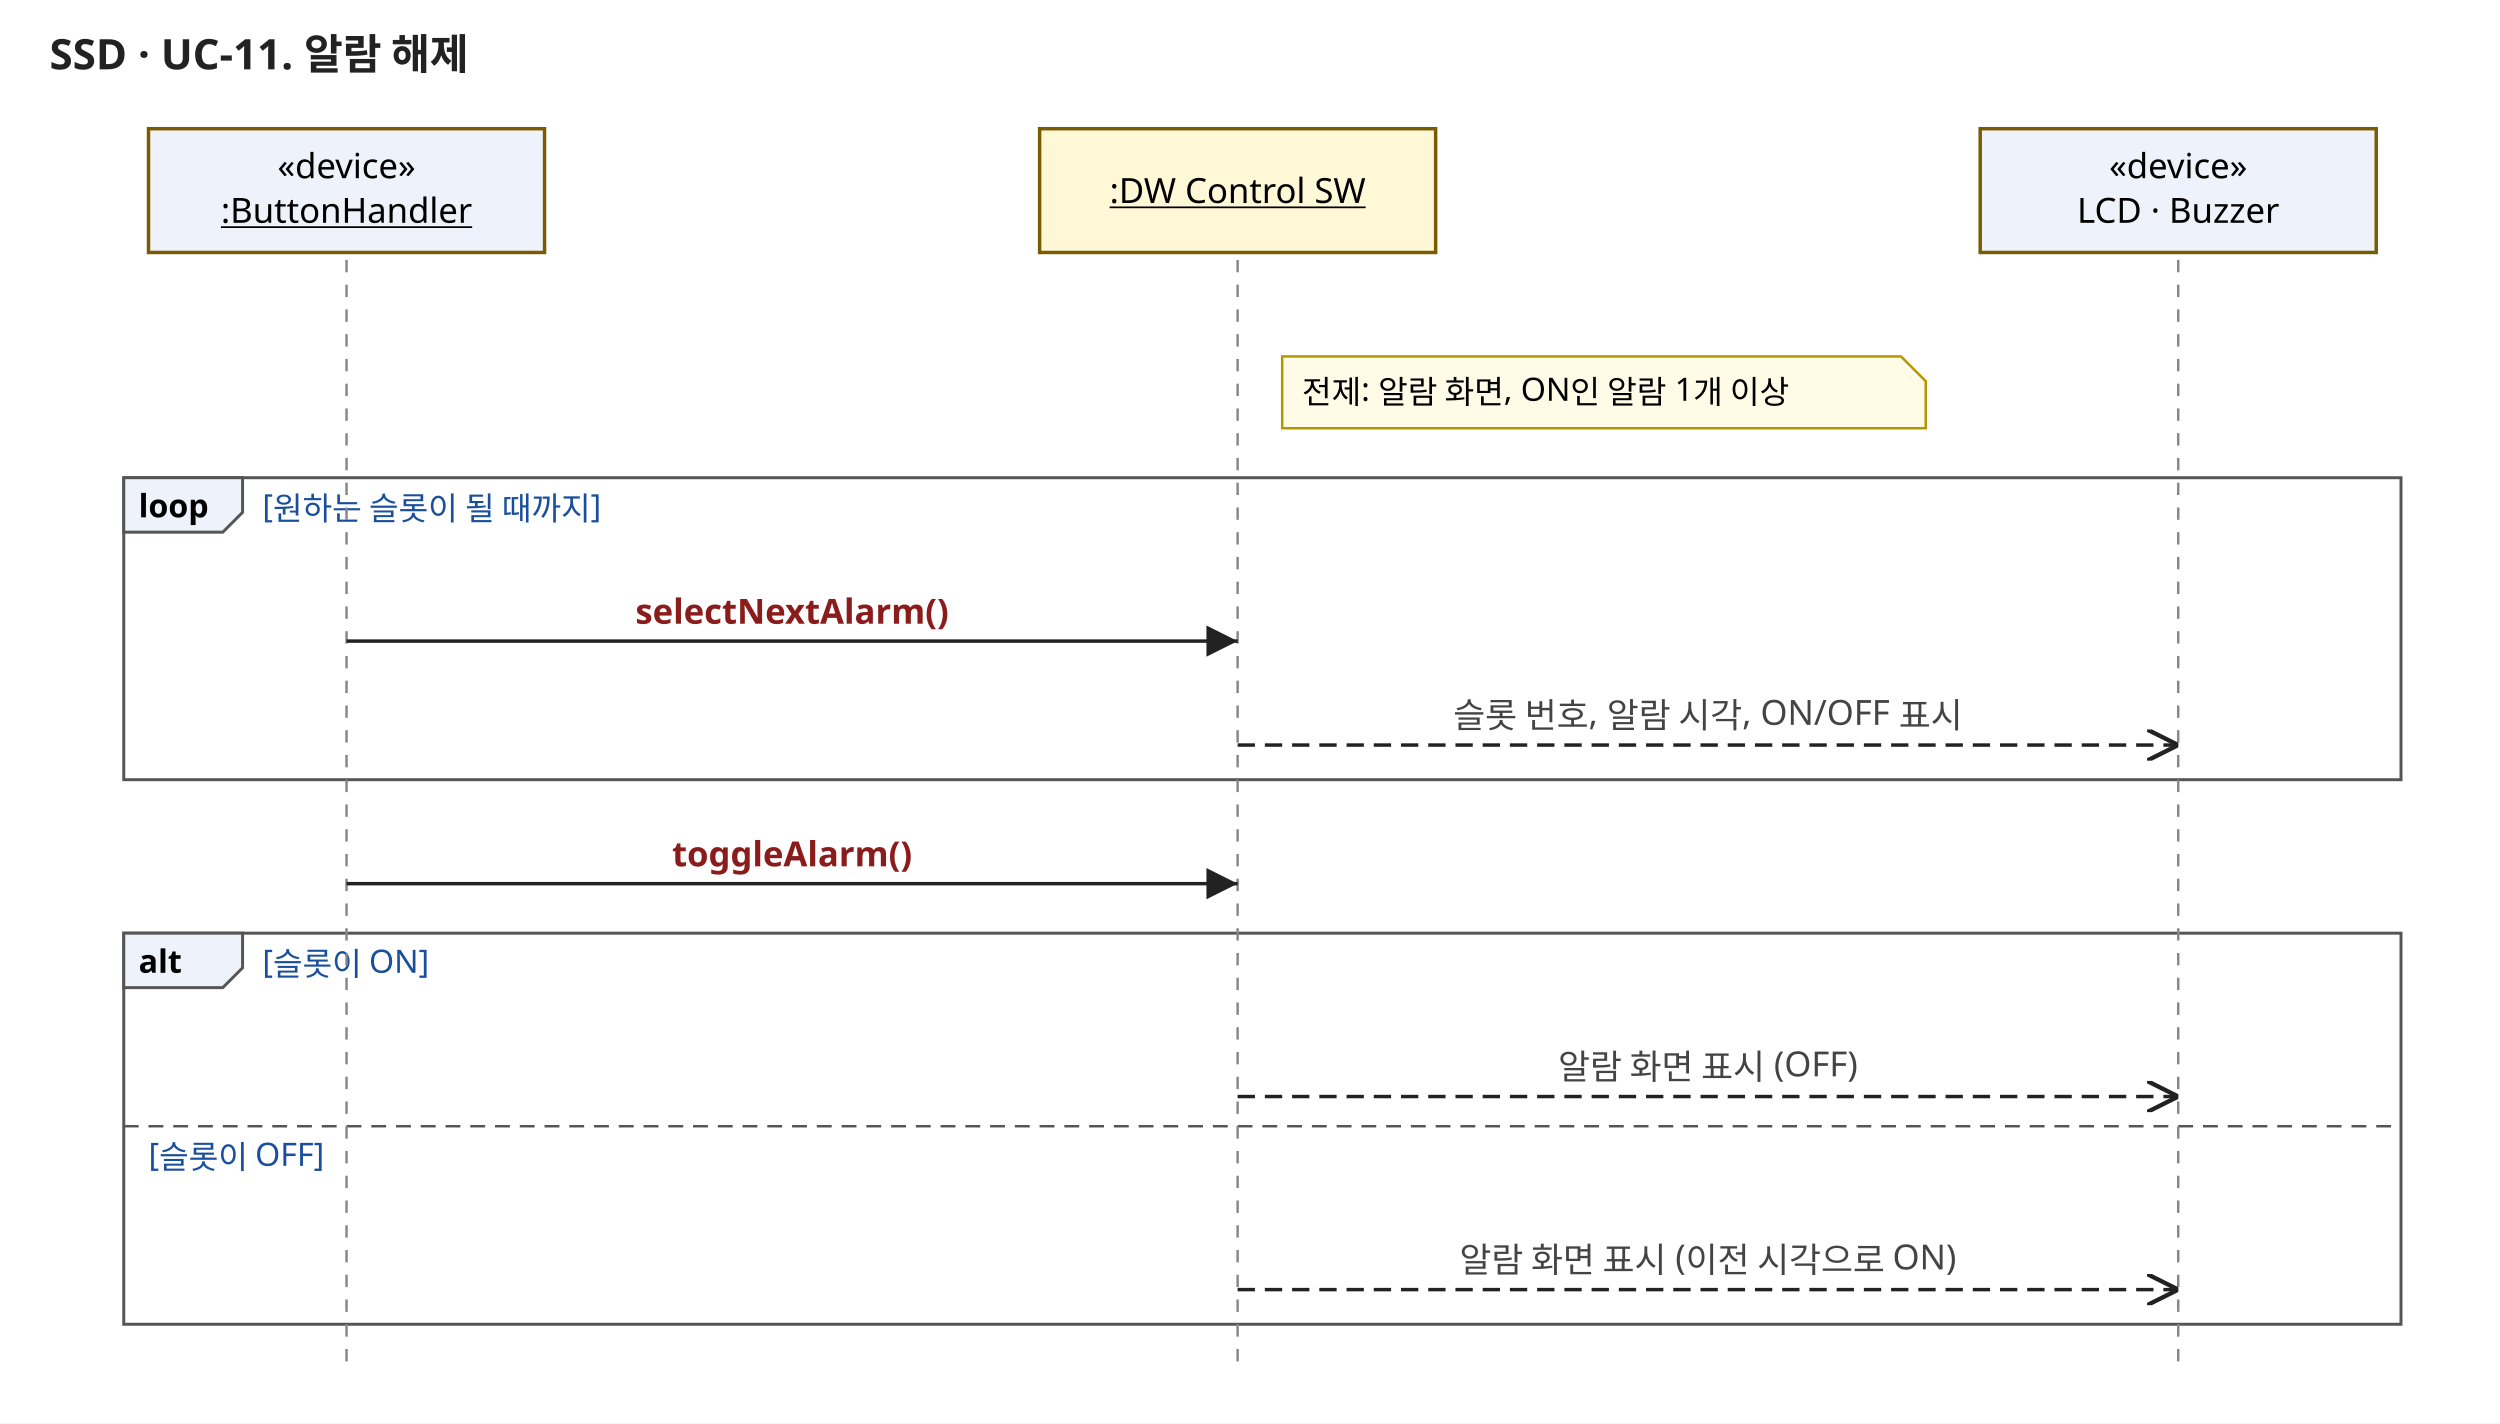
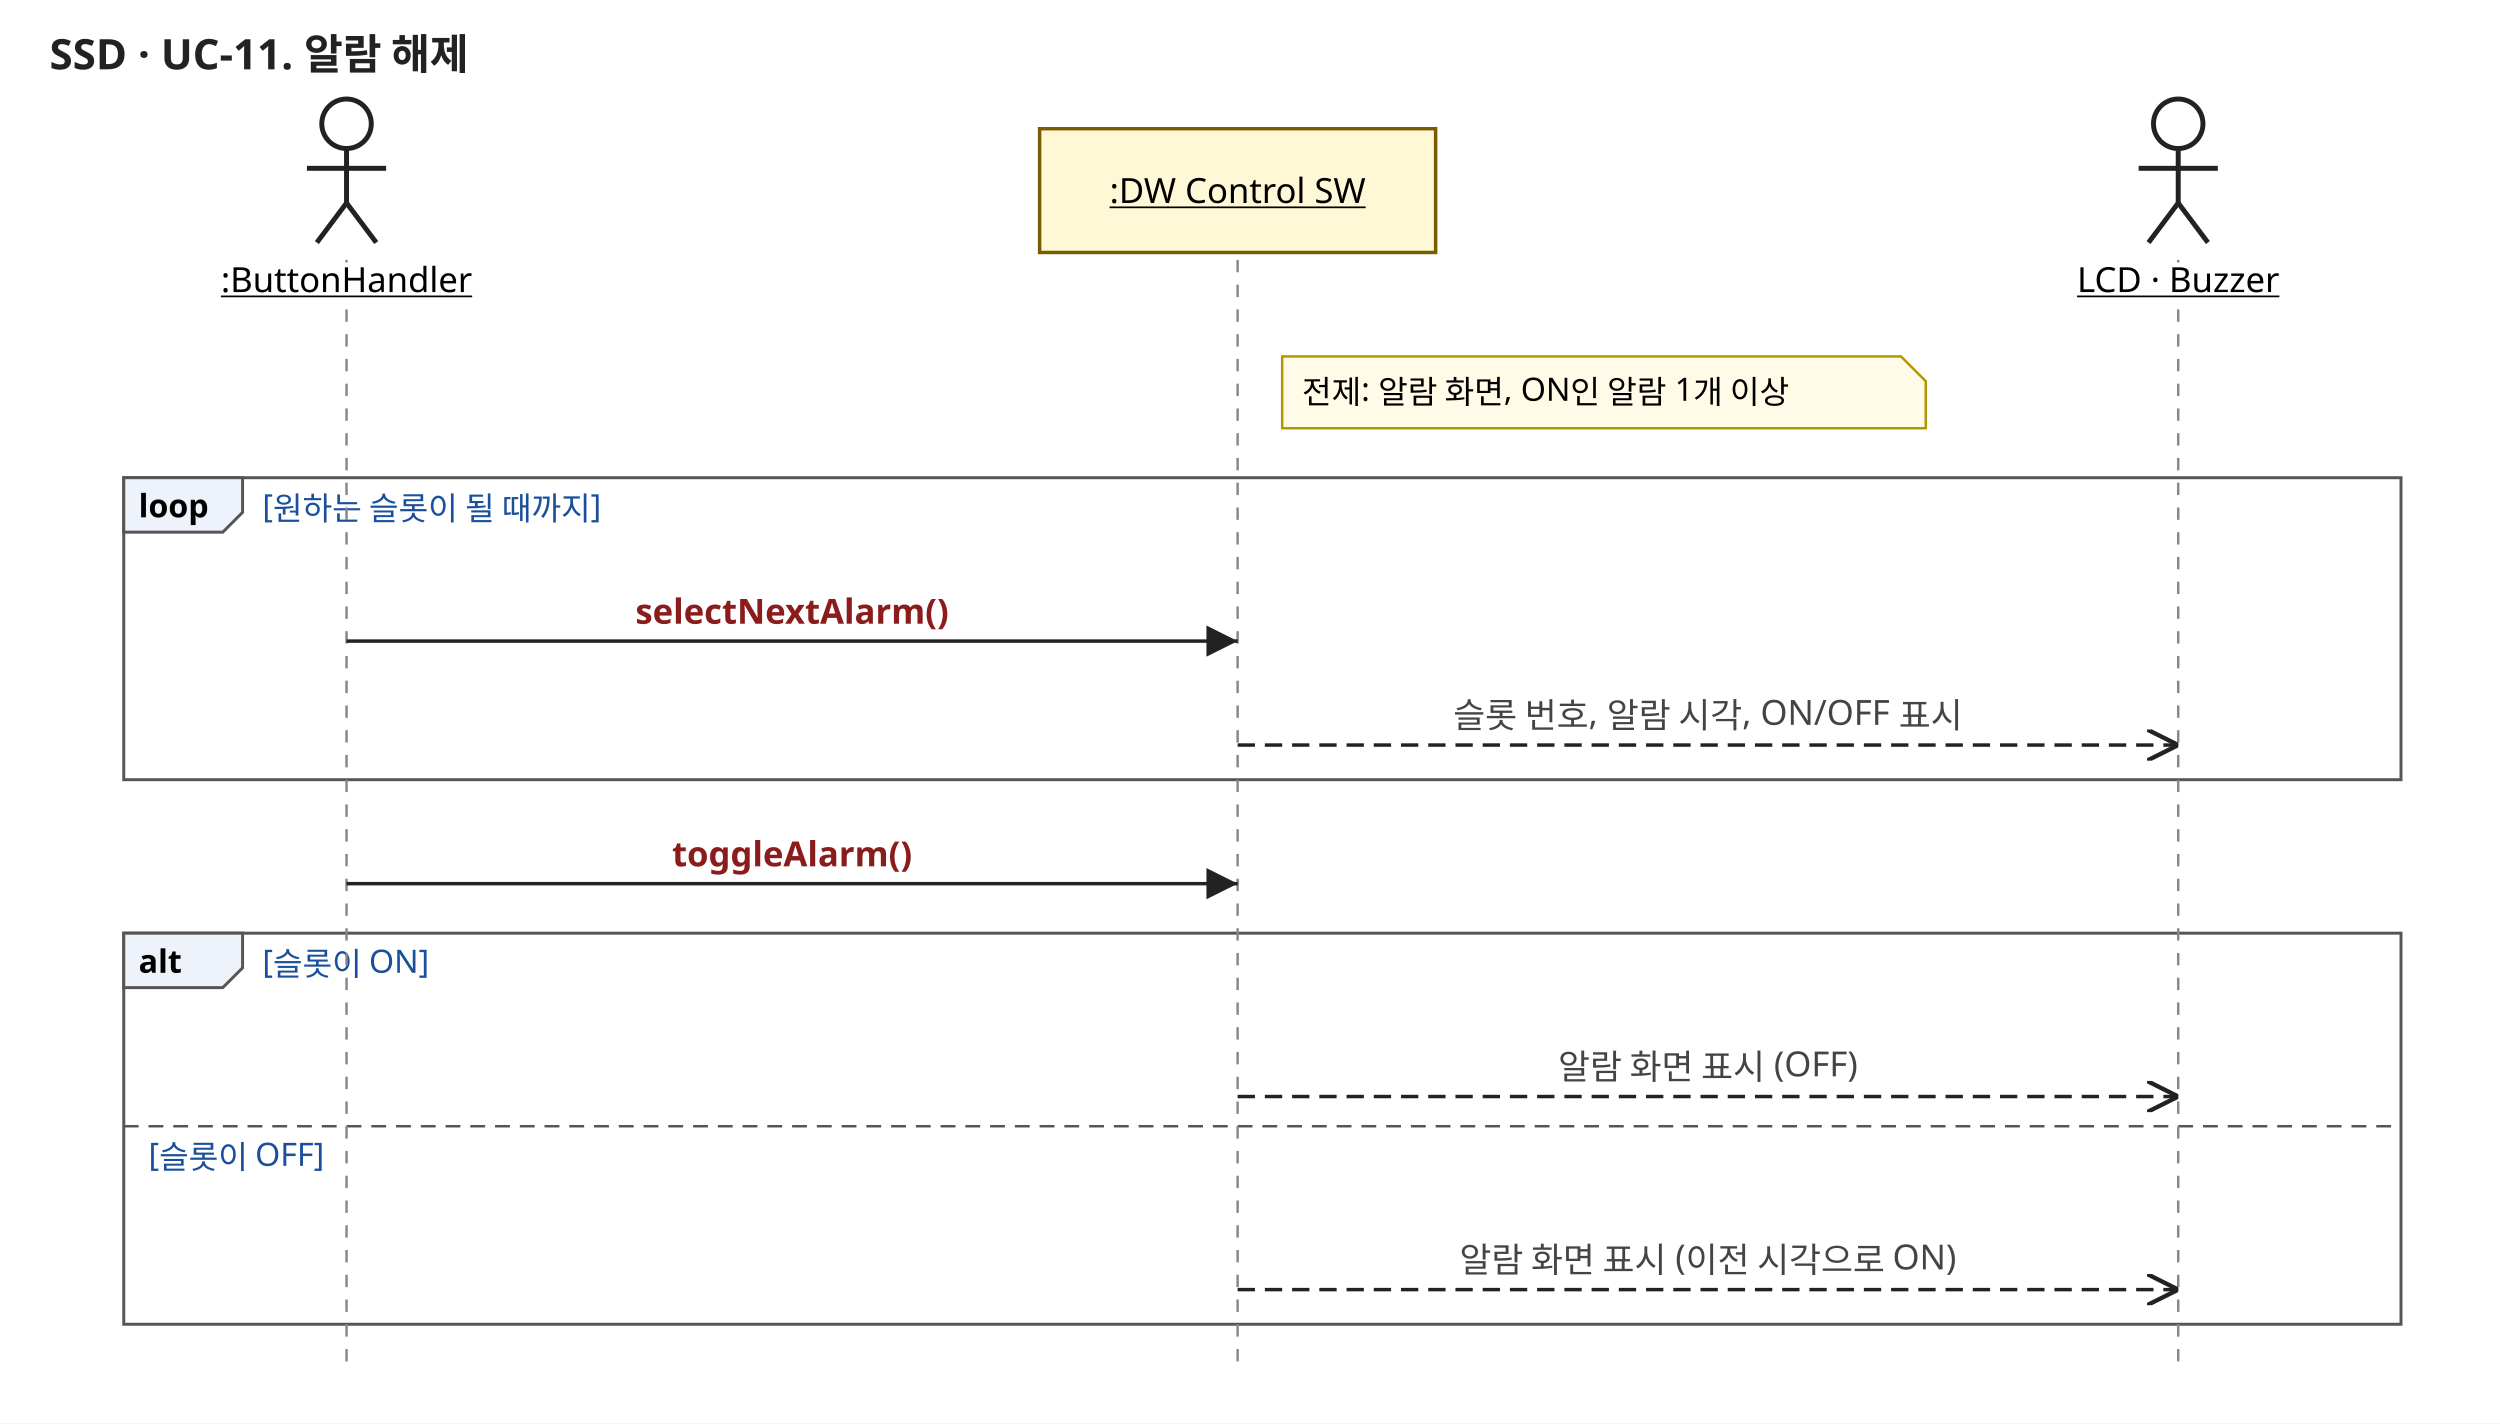
<svg xmlns="http://www.w3.org/2000/svg" width="1010" height="575" viewBox="0 0 1010 575" font-family="Malgun Gothic, Apple SD Gothic Neo, Noto Sans KR, WenQuanYi Zen Hei, sans-serif">
  <defs>
    <marker id="fill" viewBox="0 0 10 10" refX="10" refY="5" markerWidth="9" markerHeight="9" orient="auto">
      <path d="M0,0 L10,5 L0,10 z" fill="#222" />
    </marker>
    <marker id="open" viewBox="0 0 10 10" refX="10" refY="5" markerWidth="9" markerHeight="9" orient="auto">
      <path d="M0,0 L10,5 L0,10" fill="none" stroke="#222" stroke-width="1.4" />
    </marker>
  </defs>
  <rect width="1010" height="575" fill="#fff" />
  <text x="20" y="28" font-size="17" font-weight="bold" fill="#222">SSD · UC-11. 알람 해제</text>
  <rect x="50" y="193" width="920" height="122" fill="none" stroke="#555" stroke-width="1.2" />
  <path d="M50,193 h48 v14 l-8,8 h-40 z" fill="#eef2fa" stroke="#555" stroke-width="1.2" />
  <text x="56" y="209" font-size="13" font-weight="bold">loop</text>
  <text x="106" y="209" font-size="13" fill="#1a4f9c">[원하는 슬롯이 될 때까지]</text>
  <rect x="50" y="377" width="920" height="158" fill="none" stroke="#555" stroke-width="1.2" />
  <path d="M50,377 h48 v14 l-8,8 h-40 z" fill="#eef2fa" stroke="#555" stroke-width="1.2" />
  <text x="56" y="393" font-size="13" font-weight="bold">alt</text>
  <text x="106" y="393" font-size="13" fill="#1a4f9c">[슬롯이 ON]</text>
  <line x1="50" y1="455" x2="970" y2="455" stroke="#555" stroke-dasharray="6 4" />
  <text x="60" y="471" font-size="13" fill="#1a4f9c">[슬롯이 OFF]</text>
  <line x1="140" y1="105" x2="140" y2="555" stroke="#888" stroke-dasharray="5 5" />
-   <rect x="60" y="52" width="160" height="50" fill="#eef2fa" stroke="#7a5c00" stroke-width="1.4" />
-   <text x="140" y="72" text-anchor="middle" font-size="14">«device»</text>
-   <text x="140" y="90" text-anchor="middle" font-size="14" text-decoration="underline">:ButtonHandler</text>
+   <g stroke="#222" stroke-width="2" fill="none">
+     <circle cx="140" cy="50" r="10" />
+     <line x1="140" y1="60" x2="140" y2="82" />
+     <line x1="124" y1="68" x2="156" y2="68" />
+     <line x1="140" y1="82" x2="128" y2="98" />
+     <line x1="140" y1="82" x2="152" y2="98" />
+   </g>
+   <text x="140" y="118" text-anchor="middle" font-size="14" text-decoration="underline" stroke="#fff" stroke-width="4" paint-order="stroke">:ButtonHandler</text>
  <line x1="500" y1="105" x2="500" y2="555" stroke="#888" stroke-dasharray="5 5" />
  <rect x="420" y="52" width="160" height="50" fill="#fff8d6" stroke="#7a5c00" stroke-width="1.4" />
  <text x="500" y="82" text-anchor="middle" font-size="14" text-decoration="underline">:DW Control SW</text>
  <line x1="880" y1="105" x2="880" y2="555" stroke="#888" stroke-dasharray="5 5" />
-   <rect x="800" y="52" width="160" height="50" fill="#eef2fa" stroke="#7a5c00" stroke-width="1.4" />
-   <text x="880" y="72" text-anchor="middle" font-size="14">«device»</text>
-   <text x="880" y="90" text-anchor="middle" font-size="14">LCD · Buzzer</text>
+   <g stroke="#222" stroke-width="2" fill="none">
+     <circle cx="880" cy="50" r="10" />
+     <line x1="880" y1="60" x2="880" y2="82" />
+     <line x1="864" y1="68" x2="896" y2="68" />
+     <line x1="880" y1="82" x2="868" y2="98" />
+     <line x1="880" y1="82" x2="892" y2="98" />
+   </g>
+   <text x="880" y="118" text-anchor="middle" font-size="14" text-decoration="underline" stroke="#fff" stroke-width="4" paint-order="stroke">LCD · Buzzer</text>
  <path d="M518,144 h250 l10,10 v19 h-260 z" fill="#fffbe6" stroke="#b39500" />
  <text x="526" y="163" font-size="13">전제: 알람 화면, ON인 알람 1개 이상</text>
  <line x1="140" y1="259" x2="500" y2="259" stroke="#222" stroke-width="1.4" marker-end="url(#fill)" />
  <text x="320.0" y="252" text-anchor="middle" font-size="14" font-weight="bold" fill="#8a1c1c">selectNextAlarm()</text>
  <line x1="500" y1="301" x2="880" y2="301" stroke="#222" stroke-width="1.4" stroke-dasharray="7 4" marker-end="url(#open)" />
  <text x="690.0" y="294" text-anchor="middle" font-size="14" font-weight="normal" fill="#444">슬롯 번호, 알람 시각, ON/OFF 표시</text>
  <line x1="140" y1="357" x2="500" y2="357" stroke="#222" stroke-width="1.4" marker-end="url(#fill)" />
  <text x="320.0" y="350" text-anchor="middle" font-size="14" font-weight="bold" fill="#8a1c1c">toggleAlarm()</text>
  <line x1="500" y1="443" x2="880" y2="443" stroke="#222" stroke-width="1.4" stroke-dasharray="7 4" marker-end="url(#open)" />
  <text x="690.0" y="436" text-anchor="middle" font-size="14" font-weight="normal" fill="#444">알람 화면 표시 (OFF)</text>
  <line x1="500" y1="521" x2="880" y2="521" stroke="#222" stroke-width="1.4" stroke-dasharray="7 4" marker-end="url(#open)" />
  <text x="690.0" y="514" text-anchor="middle" font-size="14" font-weight="normal" fill="#444">알람 화면 표시 (이전 시각으로 ON)</text>
</svg>
